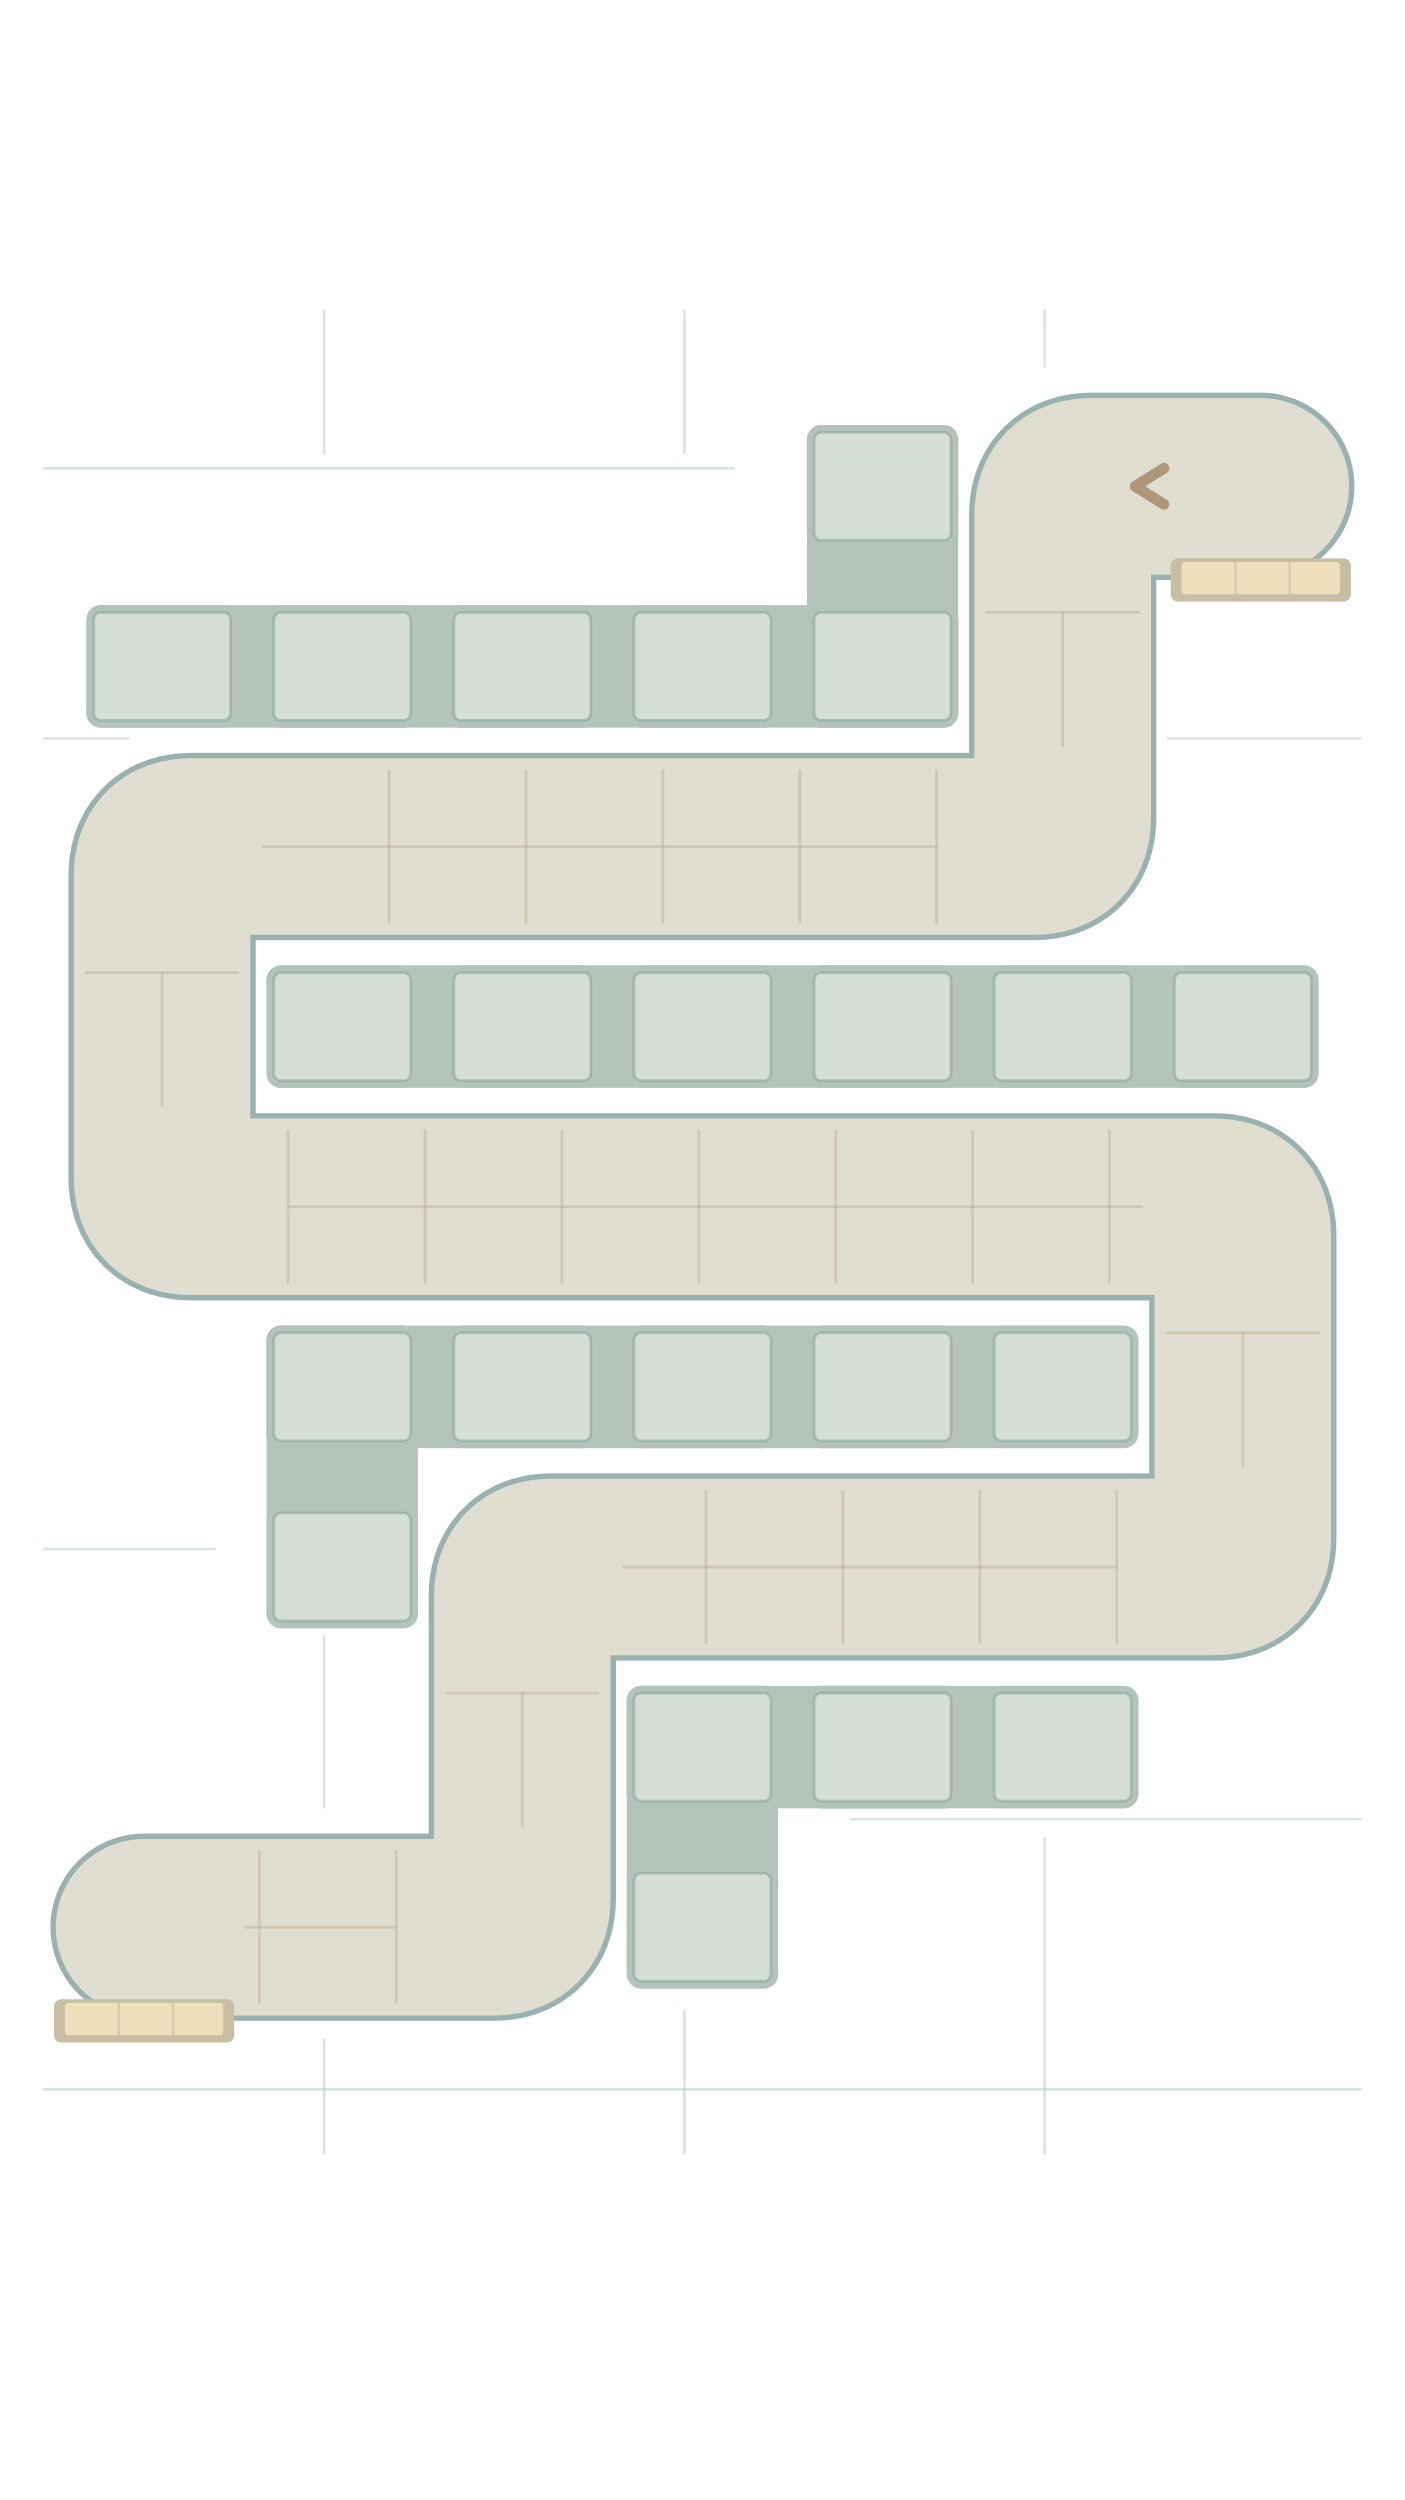
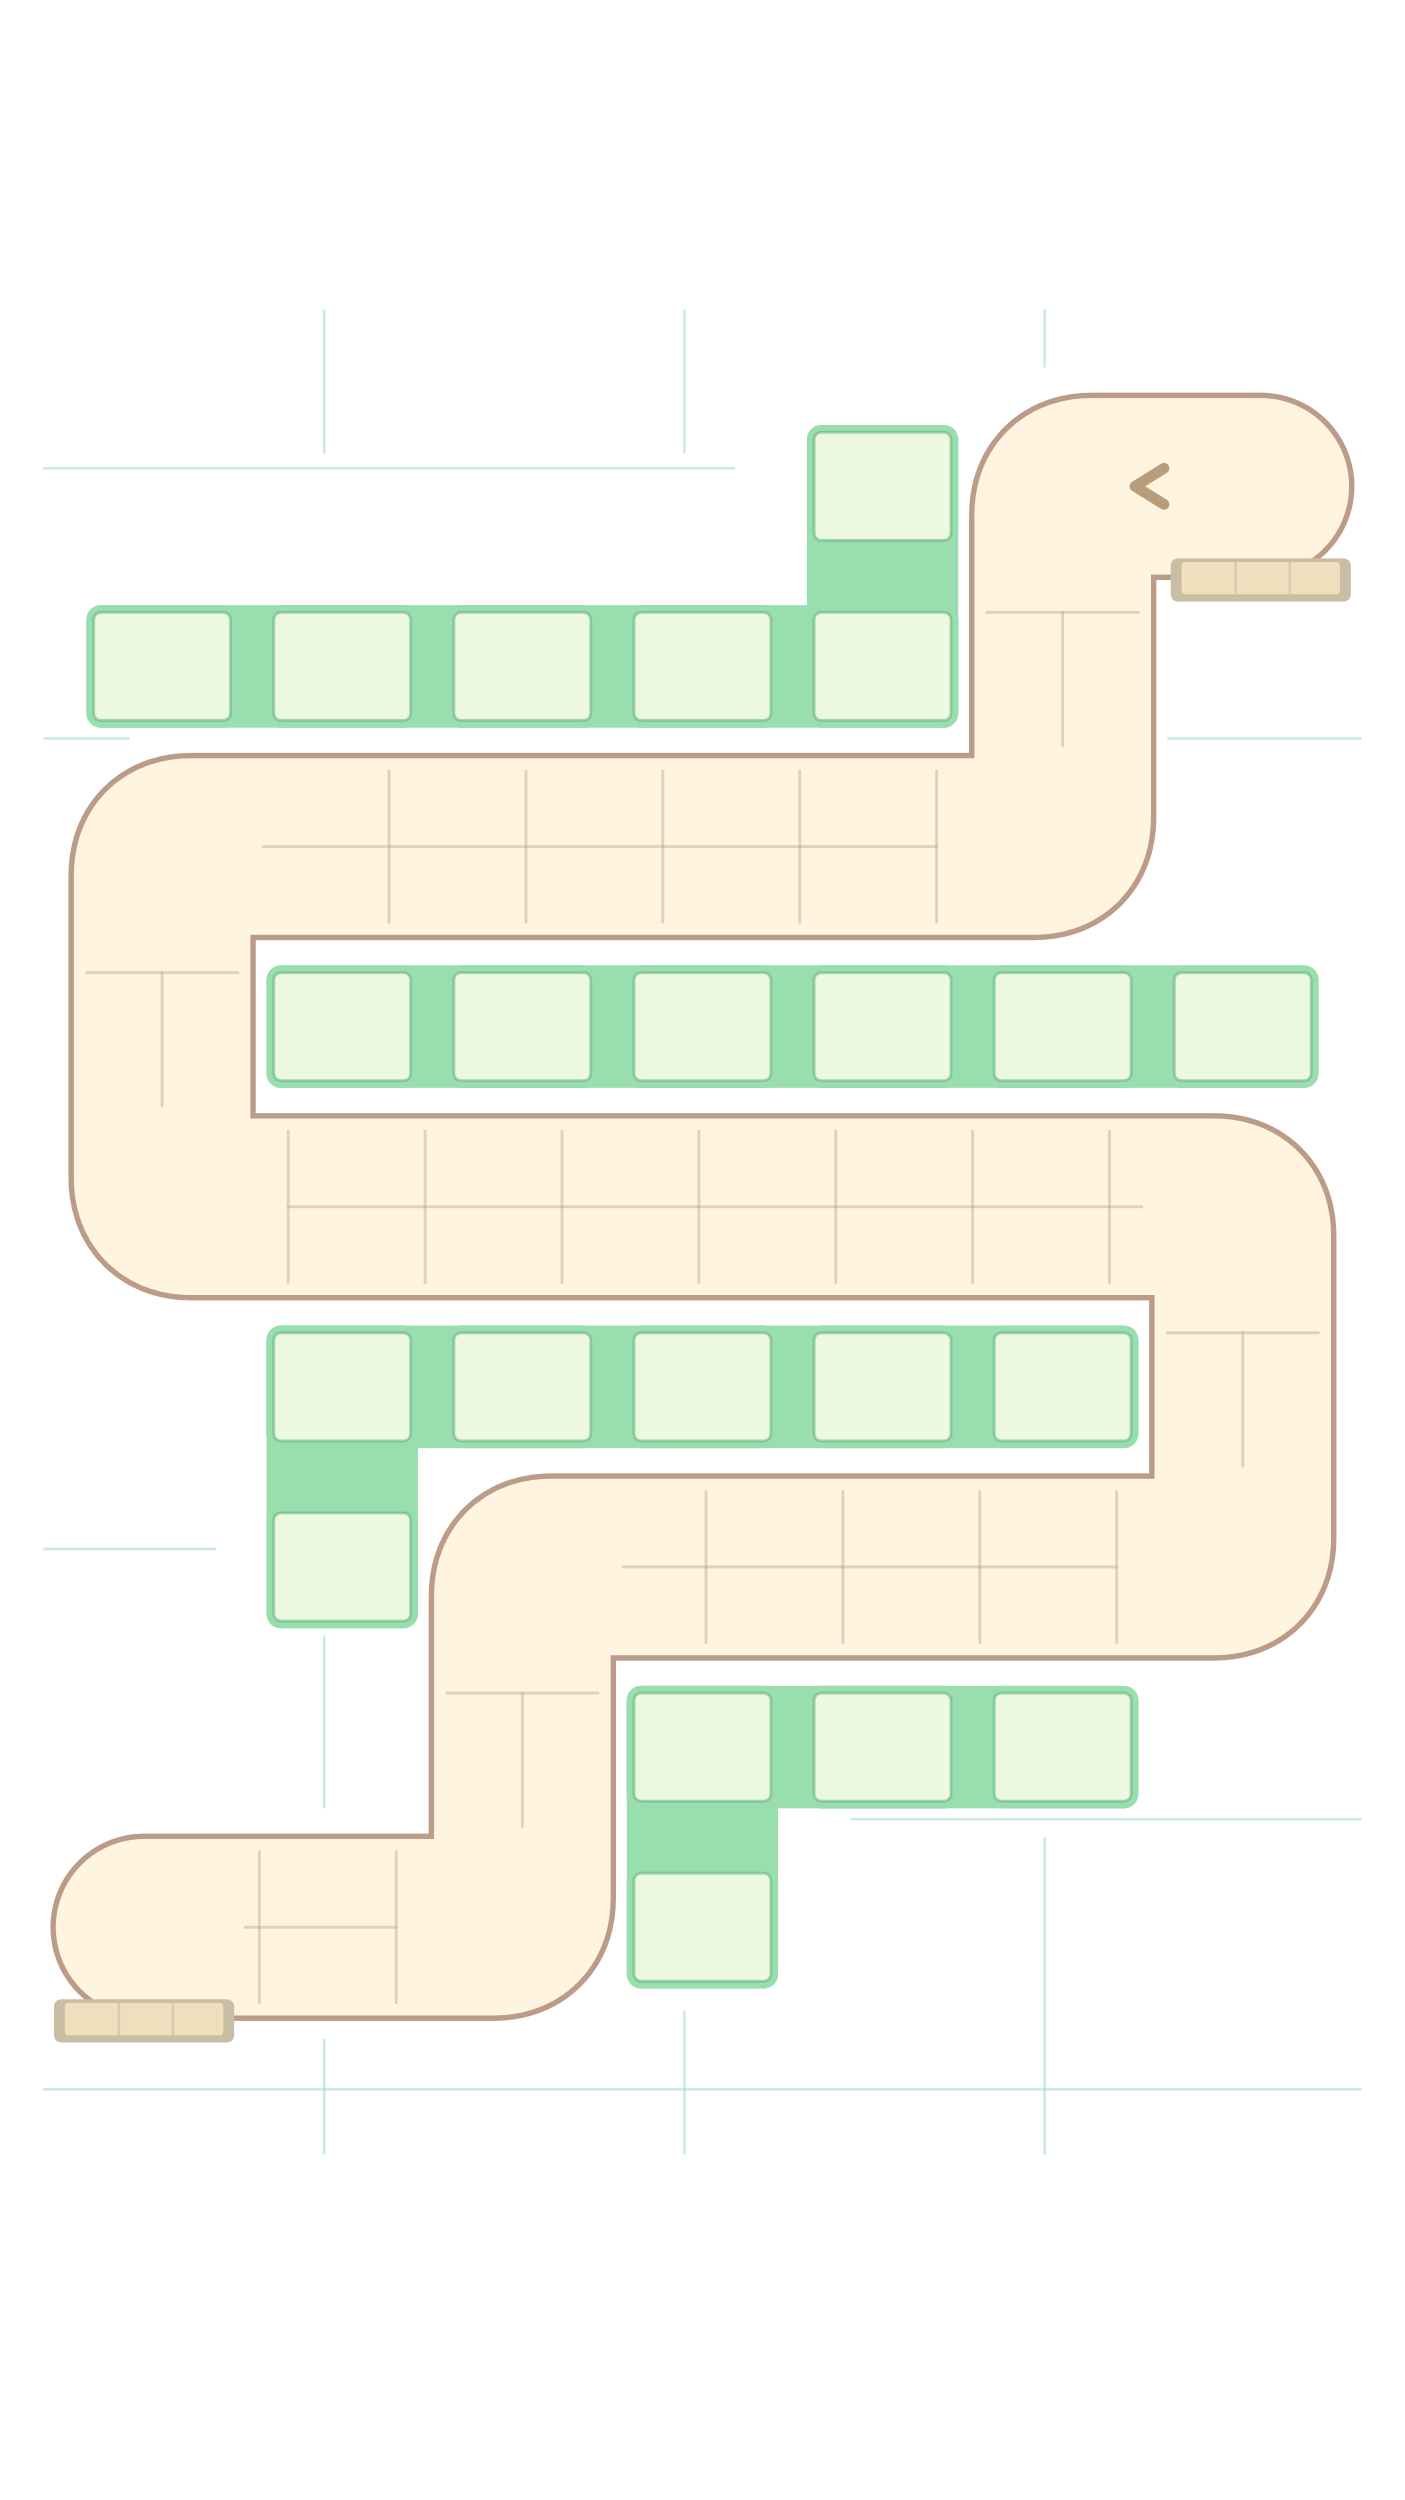
<svg xmlns="http://www.w3.org/2000/svg" width="780" height="1388" viewBox="0 0 390 694">
-   <path d="M12 130 L204 130 " fill="none" stroke="rgba(147,181,186,0.373)" stroke-width="0.7" stroke-linecap="butt" stroke-linejoin="miter" />
-   <path d="M12 205 L36 205 " fill="none" stroke="rgba(147,181,186,0.373)" stroke-width="0.7" stroke-linecap="butt" stroke-linejoin="miter" />
-   <path d="M324 205 L378 205 " fill="none" stroke="rgba(147,181,186,0.373)" stroke-width="0.7" stroke-linecap="butt" stroke-linejoin="miter" />
-   <path d="M12 430 L60 430 " fill="none" stroke="rgba(147,181,186,0.373)" stroke-width="0.7" stroke-linecap="butt" stroke-linejoin="miter" />
-   <path d="M236 505 L378 505 " fill="none" stroke="rgba(147,181,186,0.373)" stroke-width="0.7" stroke-linecap="butt" stroke-linejoin="miter" />
-   <path d="M12 580 L378 580 " fill="none" stroke="rgba(147,181,186,0.373)" stroke-width="0.7" stroke-linecap="butt" stroke-linejoin="miter" />
-   <path d="M90 86 L90 126 " fill="none" stroke="rgba(147,181,186,0.373)" stroke-width="0.7" stroke-linecap="butt" stroke-linejoin="miter" />
-   <path d="M90 454 L90 502 " fill="none" stroke="rgba(147,181,186,0.373)" stroke-width="0.7" stroke-linecap="butt" stroke-linejoin="miter" />
-   <path d="M90 566 L90 598 " fill="none" stroke="rgba(147,181,186,0.373)" stroke-width="0.7" stroke-linecap="butt" stroke-linejoin="miter" />
-   <path d="M190 86 L190 126 " fill="none" stroke="rgba(147,181,186,0.373)" stroke-width="0.7" stroke-linecap="butt" stroke-linejoin="miter" />
-   <path d="M190 558 L190 598 " fill="none" stroke="rgba(147,181,186,0.373)" stroke-width="0.7" stroke-linecap="butt" stroke-linejoin="miter" />
-   <path d="M290 86 L290 102 " fill="none" stroke="rgba(147,181,186,0.373)" stroke-width="0.7" stroke-linecap="butt" stroke-linejoin="miter" />
-   <path d="M290 510 L290 598 " fill="none" stroke="rgba(147,181,186,0.373)" stroke-width="0.7" stroke-linecap="butt" stroke-linejoin="miter" />
-   <path d="M350 135 L303 135 Q295 135 295 143 L295 227 Q295 235 287 235 L53 235 Q45 235 45 243 L45 327 Q45 335 53 335 L337 335 Q345 335 345 343 L345 427 Q345 435 337 435 L153 435 Q145 435 145 443 L145 527 Q145 535 137 535 L40 535 " fill="none" stroke="rgba(153,178,177,1)" stroke-width="52" stroke-linecap="round" stroke-linejoin="round" />
-   <path d="M350 135 L303 135 Q295 135 295 143 L295 227 Q295 235 287 235 L53 235 Q45 235 45 243 L45 327 Q45 335 53 335 L337 335 Q345 335 345 343 L345 427 Q345 435 337 435 L153 435 Q145 435 145 443 L145 527 Q145 535 137 535 L40 535 " fill="none" stroke="rgba(224,222,208,1)" stroke-width="49" stroke-linecap="round" stroke-linejoin="round" />
+   <path d="M12 130 L204 130 " fill="none" stroke="rgba(114,199,181,0.373)" stroke-width="0.7" stroke-linecap="butt" stroke-linejoin="miter" />
+   <path d="M12 205 L36 205 " fill="none" stroke="rgba(114,199,181,0.373)" stroke-width="0.7" stroke-linecap="butt" stroke-linejoin="miter" />
+   <path d="M324 205 L378 205 " fill="none" stroke="rgba(114,199,181,0.373)" stroke-width="0.7" stroke-linecap="butt" stroke-linejoin="miter" />
+   <path d="M12 430 L60 430 " fill="none" stroke="rgba(114,199,181,0.373)" stroke-width="0.7" stroke-linecap="butt" stroke-linejoin="miter" />
+   <path d="M236 505 L378 505 " fill="none" stroke="rgba(114,199,181,0.373)" stroke-width="0.7" stroke-linecap="butt" stroke-linejoin="miter" />
+   <path d="M12 580 L378 580 " fill="none" stroke="rgba(114,199,181,0.373)" stroke-width="0.7" stroke-linecap="butt" stroke-linejoin="miter" />
+   <path d="M90 86 L90 126 " fill="none" stroke="rgba(114,199,181,0.373)" stroke-width="0.7" stroke-linecap="butt" stroke-linejoin="miter" />
+   <path d="M90 454 L90 502 " fill="none" stroke="rgba(114,199,181,0.373)" stroke-width="0.7" stroke-linecap="butt" stroke-linejoin="miter" />
+   <path d="M90 566 L90 598 " fill="none" stroke="rgba(114,199,181,0.373)" stroke-width="0.7" stroke-linecap="butt" stroke-linejoin="miter" />
+   <path d="M190 86 L190 126 " fill="none" stroke="rgba(114,199,181,0.373)" stroke-width="0.7" stroke-linecap="butt" stroke-linejoin="miter" />
+   <path d="M190 558 L190 598 " fill="none" stroke="rgba(114,199,181,0.373)" stroke-width="0.7" stroke-linecap="butt" stroke-linejoin="miter" />
+   <path d="M290 86 L290 102 " fill="none" stroke="rgba(114,199,181,0.373)" stroke-width="0.7" stroke-linecap="butt" stroke-linejoin="miter" />
+   <path d="M290 510 L290 598 " fill="none" stroke="rgba(114,199,181,0.373)" stroke-width="0.7" stroke-linecap="butt" stroke-linejoin="miter" />
+   <path d="M350 135 L303 135 Q295 135 295 143 L295 227 Q295 235 287 235 L53 235 Q45 235 45 243 L45 327 Q45 335 53 335 L337 335 Q345 335 345 343 L345 427 Q345 435 337 435 L153 435 Q145 435 145 443 L145 527 Q145 535 137 535 L40 535 " fill="none" stroke="rgba(186,156,136,1)" stroke-width="52" stroke-linecap="round" stroke-linejoin="round" />
+   <path d="M350 135 L303 135 Q295 135 295 143 L295 227 Q295 235 287 235 L53 235 Q45 235 45 243 L45 327 Q45 335 53 335 L337 335 Q345 335 345 343 L345 427 Q345 435 337 435 L153 435 Q145 435 145 443 L145 527 Q145 535 137 535 L40 535 " fill="none" stroke="rgba(255,244,223,1)" stroke-width="49" stroke-linecap="round" stroke-linejoin="round" />
  <path d="M274 170 L316 170 " fill="none" stroke="rgba(196,181,155,0.549)" stroke-width="0.8" stroke-linecap="round" stroke-linejoin="round" />
  <path d="M295 170 L295 207 " fill="none" stroke="rgba(196,181,155,0.549)" stroke-width="0.8" stroke-linecap="round" stroke-linejoin="round" />
  <path d="M260 214 L260 256 " fill="none" stroke="rgba(196,181,155,0.549)" stroke-width="0.8" stroke-linecap="round" stroke-linejoin="round" />
  <path d="M260 235 L222 235 " fill="none" stroke="rgba(196,181,155,0.549)" stroke-width="0.8" stroke-linecap="round" stroke-linejoin="round" />
  <path d="M222 214 L222 256 " fill="none" stroke="rgba(196,181,155,0.549)" stroke-width="0.8" stroke-linecap="round" stroke-linejoin="round" />
  <path d="M222 235 L184 235 " fill="none" stroke="rgba(196,181,155,0.549)" stroke-width="0.8" stroke-linecap="round" stroke-linejoin="round" />
  <path d="M184 214 L184 256 " fill="none" stroke="rgba(196,181,155,0.549)" stroke-width="0.8" stroke-linecap="round" stroke-linejoin="round" />
  <path d="M184 235 L146 235 " fill="none" stroke="rgba(196,181,155,0.549)" stroke-width="0.8" stroke-linecap="round" stroke-linejoin="round" />
  <path d="M146 214 L146 256 " fill="none" stroke="rgba(196,181,155,0.549)" stroke-width="0.8" stroke-linecap="round" stroke-linejoin="round" />
  <path d="M146 235 L108 235 " fill="none" stroke="rgba(196,181,155,0.549)" stroke-width="0.8" stroke-linecap="round" stroke-linejoin="round" />
  <path d="M108 214 L108 256 " fill="none" stroke="rgba(196,181,155,0.549)" stroke-width="0.8" stroke-linecap="round" stroke-linejoin="round" />
  <path d="M108 235 L73 235 " fill="none" stroke="rgba(196,181,155,0.549)" stroke-width="0.8" stroke-linecap="round" stroke-linejoin="round" />
  <path d="M24 270 L66 270 " fill="none" stroke="rgba(196,181,155,0.549)" stroke-width="0.8" stroke-linecap="round" stroke-linejoin="round" />
  <path d="M45 270 L45 307 " fill="none" stroke="rgba(196,181,155,0.549)" stroke-width="0.8" stroke-linecap="round" stroke-linejoin="round" />
  <path d="M80 356 L80 314 " fill="none" stroke="rgba(196,181,155,0.549)" stroke-width="0.8" stroke-linecap="round" stroke-linejoin="round" />
  <path d="M80 335 L118 335 " fill="none" stroke="rgba(196,181,155,0.549)" stroke-width="0.8" stroke-linecap="round" stroke-linejoin="round" />
  <path d="M118 356 L118 314 " fill="none" stroke="rgba(196,181,155,0.549)" stroke-width="0.8" stroke-linecap="round" stroke-linejoin="round" />
  <path d="M118 335 L156 335 " fill="none" stroke="rgba(196,181,155,0.549)" stroke-width="0.8" stroke-linecap="round" stroke-linejoin="round" />
  <path d="M156 356 L156 314 " fill="none" stroke="rgba(196,181,155,0.549)" stroke-width="0.8" stroke-linecap="round" stroke-linejoin="round" />
  <path d="M156 335 L194 335 " fill="none" stroke="rgba(196,181,155,0.549)" stroke-width="0.8" stroke-linecap="round" stroke-linejoin="round" />
  <path d="M194 356 L194 314 " fill="none" stroke="rgba(196,181,155,0.549)" stroke-width="0.8" stroke-linecap="round" stroke-linejoin="round" />
  <path d="M194 335 L232 335 " fill="none" stroke="rgba(196,181,155,0.549)" stroke-width="0.8" stroke-linecap="round" stroke-linejoin="round" />
  <path d="M232 356 L232 314 " fill="none" stroke="rgba(196,181,155,0.549)" stroke-width="0.8" stroke-linecap="round" stroke-linejoin="round" />
  <path d="M232 335 L270 335 " fill="none" stroke="rgba(196,181,155,0.549)" stroke-width="0.8" stroke-linecap="round" stroke-linejoin="round" />
  <path d="M270 356 L270 314 " fill="none" stroke="rgba(196,181,155,0.549)" stroke-width="0.8" stroke-linecap="round" stroke-linejoin="round" />
  <path d="M270 335 L308 335 " fill="none" stroke="rgba(196,181,155,0.549)" stroke-width="0.8" stroke-linecap="round" stroke-linejoin="round" />
  <path d="M308 356 L308 314 " fill="none" stroke="rgba(196,181,155,0.549)" stroke-width="0.8" stroke-linecap="round" stroke-linejoin="round" />
  <path d="M308 335 L317 335 " fill="none" stroke="rgba(196,181,155,0.549)" stroke-width="0.8" stroke-linecap="round" stroke-linejoin="round" />
  <path d="M324 370 L366 370 " fill="none" stroke="rgba(196,181,155,0.549)" stroke-width="0.8" stroke-linecap="round" stroke-linejoin="round" />
  <path d="M345 370 L345 407 " fill="none" stroke="rgba(196,181,155,0.549)" stroke-width="0.8" stroke-linecap="round" stroke-linejoin="round" />
  <path d="M310 414 L310 456 " fill="none" stroke="rgba(196,181,155,0.549)" stroke-width="0.8" stroke-linecap="round" stroke-linejoin="round" />
  <path d="M310 435 L272 435 " fill="none" stroke="rgba(196,181,155,0.549)" stroke-width="0.8" stroke-linecap="round" stroke-linejoin="round" />
  <path d="M272 414 L272 456 " fill="none" stroke="rgba(196,181,155,0.549)" stroke-width="0.8" stroke-linecap="round" stroke-linejoin="round" />
  <path d="M272 435 L234 435 " fill="none" stroke="rgba(196,181,155,0.549)" stroke-width="0.8" stroke-linecap="round" stroke-linejoin="round" />
  <path d="M234 414 L234 456 " fill="none" stroke="rgba(196,181,155,0.549)" stroke-width="0.8" stroke-linecap="round" stroke-linejoin="round" />
  <path d="M234 435 L196 435 " fill="none" stroke="rgba(196,181,155,0.549)" stroke-width="0.8" stroke-linecap="round" stroke-linejoin="round" />
  <path d="M196 414 L196 456 " fill="none" stroke="rgba(196,181,155,0.549)" stroke-width="0.8" stroke-linecap="round" stroke-linejoin="round" />
  <path d="M196 435 L173 435 " fill="none" stroke="rgba(196,181,155,0.549)" stroke-width="0.8" stroke-linecap="round" stroke-linejoin="round" />
  <path d="M124 470 L166 470 " fill="none" stroke="rgba(196,181,155,0.549)" stroke-width="0.8" stroke-linecap="round" stroke-linejoin="round" />
  <path d="M145 470 L145 507 " fill="none" stroke="rgba(196,181,155,0.549)" stroke-width="0.8" stroke-linecap="round" stroke-linejoin="round" />
  <path d="M110 514 L110 556 " fill="none" stroke="rgba(196,181,155,0.549)" stroke-width="0.8" stroke-linecap="round" stroke-linejoin="round" />
  <path d="M110 535 L72 535 " fill="none" stroke="rgba(196,181,155,0.549)" stroke-width="0.8" stroke-linecap="round" stroke-linejoin="round" />
  <path d="M72 514 L72 556 " fill="none" stroke="rgba(196,181,155,0.549)" stroke-width="0.8" stroke-linecap="round" stroke-linejoin="round" />
  <path d="M72 535 L68 535 " fill="none" stroke="rgba(196,181,155,0.549)" stroke-width="0.8" stroke-linecap="round" stroke-linejoin="round" />
-   <rect x="24" y="168" width="92" height="34" rx="4" fill="rgba(180,196,186,1)" stroke="none" stroke-width="0.8" stroke-linecap="round" stroke-linejoin="round" />
-   <rect x="74" y="168" width="92" height="34" rx="4" fill="rgba(180,196,186,1)" stroke="none" stroke-width="0.8" stroke-linecap="round" stroke-linejoin="round" />
-   <rect x="124" y="168" width="92" height="34" rx="4" fill="rgba(180,196,186,1)" stroke="none" stroke-width="0.8" stroke-linecap="round" stroke-linejoin="round" />
-   <rect x="174" y="168" width="92" height="34" rx="4" fill="rgba(180,196,186,1)" stroke="none" stroke-width="0.8" stroke-linecap="round" stroke-linejoin="round" />
-   <rect x="224" y="118" width="42" height="84" rx="4" fill="rgba(180,196,186,1)" stroke="none" stroke-width="0.8" stroke-linecap="round" stroke-linejoin="round" />
-   <rect x="74" y="268" width="92" height="34" rx="4" fill="rgba(180,196,186,1)" stroke="none" stroke-width="0.8" stroke-linecap="round" stroke-linejoin="round" />
-   <rect x="124" y="268" width="92" height="34" rx="4" fill="rgba(180,196,186,1)" stroke="none" stroke-width="0.8" stroke-linecap="round" stroke-linejoin="round" />
-   <rect x="174" y="268" width="92" height="34" rx="4" fill="rgba(180,196,186,1)" stroke="none" stroke-width="0.8" stroke-linecap="round" stroke-linejoin="round" />
-   <rect x="224" y="268" width="92" height="34" rx="4" fill="rgba(180,196,186,1)" stroke="none" stroke-width="0.8" stroke-linecap="round" stroke-linejoin="round" />
-   <rect x="74" y="368" width="42" height="84" rx="4" fill="rgba(180,196,186,1)" stroke="none" stroke-width="0.8" stroke-linecap="round" stroke-linejoin="round" />
-   <rect x="124" y="368" width="92" height="34" rx="4" fill="rgba(180,196,186,1)" stroke="none" stroke-width="0.8" stroke-linecap="round" stroke-linejoin="round" />
-   <rect x="74" y="368" width="92" height="34" rx="4" fill="rgba(180,196,186,1)" stroke="none" stroke-width="0.8" stroke-linecap="round" stroke-linejoin="round" />
-   <rect x="174" y="368" width="92" height="34" rx="4" fill="rgba(180,196,186,1)" stroke="none" stroke-width="0.8" stroke-linecap="round" stroke-linejoin="round" />
-   <rect x="274" y="268" width="92" height="34" rx="4" fill="rgba(180,196,186,1)" stroke="none" stroke-width="0.8" stroke-linecap="round" stroke-linejoin="round" />
-   <rect x="174" y="468" width="42" height="84" rx="4" fill="rgba(180,196,186,1)" stroke="none" stroke-width="0.8" stroke-linecap="round" stroke-linejoin="round" />
-   <rect x="174" y="468" width="92" height="34" rx="4" fill="rgba(180,196,186,1)" stroke="none" stroke-width="0.8" stroke-linecap="round" stroke-linejoin="round" />
-   <rect x="224" y="368" width="92" height="34" rx="4" fill="rgba(180,196,186,1)" stroke="none" stroke-width="0.8" stroke-linecap="round" stroke-linejoin="round" />
-   <rect x="224" y="468" width="92" height="34" rx="4" fill="rgba(180,196,186,1)" stroke="none" stroke-width="0.8" stroke-linecap="round" stroke-linejoin="round" />
-   <rect x="24" y="168" width="42" height="34" rx="4" fill="rgba(180,196,186,1)" stroke="none" stroke-width="0.8" stroke-linecap="round" stroke-linejoin="round" />
-   <rect x="74" y="168" width="42" height="34" rx="4" fill="rgba(180,196,186,1)" stroke="none" stroke-width="0.8" stroke-linecap="round" stroke-linejoin="round" />
-   <rect x="124" y="168" width="42" height="34" rx="4" fill="rgba(180,196,186,1)" stroke="none" stroke-width="0.8" stroke-linecap="round" stroke-linejoin="round" />
-   <rect x="174" y="168" width="42" height="34" rx="4" fill="rgba(180,196,186,1)" stroke="none" stroke-width="0.8" stroke-linecap="round" stroke-linejoin="round" />
-   <rect x="224" y="168" width="42" height="34" rx="4" fill="rgba(180,196,186,1)" stroke="none" stroke-width="0.8" stroke-linecap="round" stroke-linejoin="round" />
-   <rect x="74" y="268" width="42" height="34" rx="4" fill="rgba(180,196,186,1)" stroke="none" stroke-width="0.8" stroke-linecap="round" stroke-linejoin="round" />
-   <rect x="124" y="268" width="42" height="34" rx="4" fill="rgba(180,196,186,1)" stroke="none" stroke-width="0.8" stroke-linecap="round" stroke-linejoin="round" />
-   <rect x="174" y="268" width="42" height="34" rx="4" fill="rgba(180,196,186,1)" stroke="none" stroke-width="0.8" stroke-linecap="round" stroke-linejoin="round" />
-   <rect x="224" y="268" width="42" height="34" rx="4" fill="rgba(180,196,186,1)" stroke="none" stroke-width="0.8" stroke-linecap="round" stroke-linejoin="round" />
-   <rect x="74" y="418" width="42" height="34" rx="4" fill="rgba(180,196,186,1)" stroke="none" stroke-width="0.8" stroke-linecap="round" stroke-linejoin="round" />
-   <rect x="124" y="368" width="42" height="34" rx="4" fill="rgba(180,196,186,1)" stroke="none" stroke-width="0.8" stroke-linecap="round" stroke-linejoin="round" />
-   <rect x="174" y="368" width="42" height="34" rx="4" fill="rgba(180,196,186,1)" stroke="none" stroke-width="0.8" stroke-linecap="round" stroke-linejoin="round" />
-   <rect x="274" y="268" width="42" height="34" rx="4" fill="rgba(180,196,186,1)" stroke="none" stroke-width="0.8" stroke-linecap="round" stroke-linejoin="round" />
-   <rect x="74" y="368" width="42" height="34" rx="4" fill="rgba(180,196,186,1)" stroke="none" stroke-width="0.8" stroke-linecap="round" stroke-linejoin="round" />
-   <rect x="174" y="468" width="42" height="34" rx="4" fill="rgba(180,196,186,1)" stroke="none" stroke-width="0.8" stroke-linecap="round" stroke-linejoin="round" />
-   <rect x="224" y="368" width="42" height="34" rx="4" fill="rgba(180,196,186,1)" stroke="none" stroke-width="0.8" stroke-linecap="round" stroke-linejoin="round" />
-   <rect x="274" y="368" width="42" height="34" rx="4" fill="rgba(180,196,186,1)" stroke="none" stroke-width="0.8" stroke-linecap="round" stroke-linejoin="round" />
-   <rect x="274" y="468" width="42" height="34" rx="4" fill="rgba(180,196,186,1)" stroke="none" stroke-width="0.8" stroke-linecap="round" stroke-linejoin="round" />
-   <rect x="174" y="518" width="42" height="34" rx="4" fill="rgba(180,196,186,1)" stroke="none" stroke-width="0.8" stroke-linecap="round" stroke-linejoin="round" />
-   <rect x="224" y="468" width="42" height="34" rx="4" fill="rgba(180,196,186,1)" stroke="none" stroke-width="0.8" stroke-linecap="round" stroke-linejoin="round" />
-   <rect x="324" y="268" width="42" height="34" rx="4" fill="rgba(180,196,186,1)" stroke="none" stroke-width="0.8" stroke-linecap="round" stroke-linejoin="round" />
-   <rect x="224" y="118" width="42" height="34" rx="4" fill="rgba(180,196,186,1)" stroke="none" stroke-width="0.8" stroke-linecap="round" stroke-linejoin="round" />
-   <rect x="26" y="170" width="38" height="30" rx="2" fill="rgba(213,223,214,1)" stroke="none" stroke-width="0.8" stroke-linecap="round" stroke-linejoin="round" />
-   <rect x="26" y="170" width="38" height="30" rx="2" fill="none" stroke="rgba(130,159,153,0.49)" stroke-width="0.8" stroke-linecap="round" stroke-linejoin="round" />
-   <rect x="76" y="170" width="38" height="30" rx="2" fill="rgba(213,223,214,1)" stroke="none" stroke-width="0.8" stroke-linecap="round" stroke-linejoin="round" />
-   <rect x="76" y="170" width="38" height="30" rx="2" fill="none" stroke="rgba(130,159,153,0.49)" stroke-width="0.8" stroke-linecap="round" stroke-linejoin="round" />
-   <rect x="126" y="170" width="38" height="30" rx="2" fill="rgba(213,223,214,1)" stroke="none" stroke-width="0.8" stroke-linecap="round" stroke-linejoin="round" />
-   <rect x="126" y="170" width="38" height="30" rx="2" fill="none" stroke="rgba(130,159,153,0.49)" stroke-width="0.8" stroke-linecap="round" stroke-linejoin="round" />
-   <rect x="176" y="170" width="38" height="30" rx="2" fill="rgba(213,223,214,1)" stroke="none" stroke-width="0.8" stroke-linecap="round" stroke-linejoin="round" />
-   <rect x="176" y="170" width="38" height="30" rx="2" fill="none" stroke="rgba(130,159,153,0.49)" stroke-width="0.8" stroke-linecap="round" stroke-linejoin="round" />
-   <rect x="226" y="170" width="38" height="30" rx="2" fill="rgba(213,223,214,1)" stroke="none" stroke-width="0.8" stroke-linecap="round" stroke-linejoin="round" />
-   <rect x="226" y="170" width="38" height="30" rx="2" fill="none" stroke="rgba(130,159,153,0.49)" stroke-width="0.8" stroke-linecap="round" stroke-linejoin="round" />
-   <rect x="76" y="270" width="38" height="30" rx="2" fill="rgba(213,223,214,1)" stroke="none" stroke-width="0.8" stroke-linecap="round" stroke-linejoin="round" />
-   <rect x="76" y="270" width="38" height="30" rx="2" fill="none" stroke="rgba(130,159,153,0.49)" stroke-width="0.8" stroke-linecap="round" stroke-linejoin="round" />
-   <rect x="126" y="270" width="38" height="30" rx="2" fill="rgba(213,223,214,1)" stroke="none" stroke-width="0.8" stroke-linecap="round" stroke-linejoin="round" />
-   <rect x="126" y="270" width="38" height="30" rx="2" fill="none" stroke="rgba(130,159,153,0.49)" stroke-width="0.8" stroke-linecap="round" stroke-linejoin="round" />
-   <rect x="176" y="270" width="38" height="30" rx="2" fill="rgba(213,223,214,1)" stroke="none" stroke-width="0.8" stroke-linecap="round" stroke-linejoin="round" />
-   <rect x="176" y="270" width="38" height="30" rx="2" fill="none" stroke="rgba(130,159,153,0.49)" stroke-width="0.8" stroke-linecap="round" stroke-linejoin="round" />
-   <rect x="226" y="270" width="38" height="30" rx="2" fill="rgba(213,223,214,1)" stroke="none" stroke-width="0.8" stroke-linecap="round" stroke-linejoin="round" />
-   <rect x="226" y="270" width="38" height="30" rx="2" fill="none" stroke="rgba(130,159,153,0.49)" stroke-width="0.8" stroke-linecap="round" stroke-linejoin="round" />
-   <rect x="76" y="420" width="38" height="30" rx="2" fill="rgba(213,223,214,1)" stroke="none" stroke-width="0.8" stroke-linecap="round" stroke-linejoin="round" />
-   <rect x="76" y="420" width="38" height="30" rx="2" fill="none" stroke="rgba(130,159,153,0.49)" stroke-width="0.8" stroke-linecap="round" stroke-linejoin="round" />
-   <rect x="126" y="370" width="38" height="30" rx="2" fill="rgba(213,223,214,1)" stroke="none" stroke-width="0.8" stroke-linecap="round" stroke-linejoin="round" />
-   <rect x="126" y="370" width="38" height="30" rx="2" fill="none" stroke="rgba(130,159,153,0.49)" stroke-width="0.8" stroke-linecap="round" stroke-linejoin="round" />
-   <rect x="176" y="370" width="38" height="30" rx="2" fill="rgba(213,223,214,1)" stroke="none" stroke-width="0.8" stroke-linecap="round" stroke-linejoin="round" />
-   <rect x="176" y="370" width="38" height="30" rx="2" fill="none" stroke="rgba(130,159,153,0.49)" stroke-width="0.8" stroke-linecap="round" stroke-linejoin="round" />
-   <rect x="276" y="270" width="38" height="30" rx="2" fill="rgba(213,223,214,1)" stroke="none" stroke-width="0.8" stroke-linecap="round" stroke-linejoin="round" />
-   <rect x="276" y="270" width="38" height="30" rx="2" fill="none" stroke="rgba(130,159,153,0.49)" stroke-width="0.8" stroke-linecap="round" stroke-linejoin="round" />
-   <rect x="76" y="370" width="38" height="30" rx="2" fill="rgba(213,223,214,1)" stroke="none" stroke-width="0.8" stroke-linecap="round" stroke-linejoin="round" />
-   <rect x="76" y="370" width="38" height="30" rx="2" fill="none" stroke="rgba(130,159,153,0.49)" stroke-width="0.8" stroke-linecap="round" stroke-linejoin="round" />
-   <rect x="176" y="470" width="38" height="30" rx="2" fill="rgba(213,223,214,1)" stroke="none" stroke-width="0.8" stroke-linecap="round" stroke-linejoin="round" />
-   <rect x="176" y="470" width="38" height="30" rx="2" fill="none" stroke="rgba(130,159,153,0.49)" stroke-width="0.8" stroke-linecap="round" stroke-linejoin="round" />
-   <rect x="226" y="370" width="38" height="30" rx="2" fill="rgba(213,223,214,1)" stroke="none" stroke-width="0.8" stroke-linecap="round" stroke-linejoin="round" />
-   <rect x="226" y="370" width="38" height="30" rx="2" fill="none" stroke="rgba(130,159,153,0.49)" stroke-width="0.8" stroke-linecap="round" stroke-linejoin="round" />
-   <rect x="276" y="370" width="38" height="30" rx="2" fill="rgba(213,223,214,1)" stroke="none" stroke-width="0.8" stroke-linecap="round" stroke-linejoin="round" />
-   <rect x="276" y="370" width="38" height="30" rx="2" fill="none" stroke="rgba(130,159,153,0.49)" stroke-width="0.8" stroke-linecap="round" stroke-linejoin="round" />
-   <rect x="276" y="470" width="38" height="30" rx="2" fill="rgba(213,223,214,1)" stroke="none" stroke-width="0.8" stroke-linecap="round" stroke-linejoin="round" />
-   <rect x="276" y="470" width="38" height="30" rx="2" fill="none" stroke="rgba(130,159,153,0.49)" stroke-width="0.8" stroke-linecap="round" stroke-linejoin="round" />
-   <rect x="176" y="520" width="38" height="30" rx="2" fill="rgba(213,223,214,1)" stroke="none" stroke-width="0.8" stroke-linecap="round" stroke-linejoin="round" />
-   <rect x="176" y="520" width="38" height="30" rx="2" fill="none" stroke="rgba(130,159,153,0.49)" stroke-width="0.8" stroke-linecap="round" stroke-linejoin="round" />
-   <rect x="226" y="470" width="38" height="30" rx="2" fill="rgba(213,223,214,1)" stroke="none" stroke-width="0.8" stroke-linecap="round" stroke-linejoin="round" />
-   <rect x="226" y="470" width="38" height="30" rx="2" fill="none" stroke="rgba(130,159,153,0.49)" stroke-width="0.8" stroke-linecap="round" stroke-linejoin="round" />
-   <rect x="326" y="270" width="38" height="30" rx="2" fill="rgba(213,223,214,1)" stroke="none" stroke-width="0.8" stroke-linecap="round" stroke-linejoin="round" />
-   <rect x="326" y="270" width="38" height="30" rx="2" fill="none" stroke="rgba(130,159,153,0.49)" stroke-width="0.8" stroke-linecap="round" stroke-linejoin="round" />
-   <rect x="226" y="120" width="38" height="30" rx="2" fill="rgba(213,223,214,1)" stroke="none" stroke-width="0.8" stroke-linecap="round" stroke-linejoin="round" />
-   <rect x="226" y="120" width="38" height="30" rx="2" fill="none" stroke="rgba(130,159,153,0.49)" stroke-width="0.8" stroke-linecap="round" stroke-linejoin="round" />
+   <rect x="24" y="168" width="92" height="34" rx="4" fill="rgba(152,222,175,1)" stroke="none" stroke-width="0.8" stroke-linecap="round" stroke-linejoin="round" />
+   <rect x="74" y="168" width="92" height="34" rx="4" fill="rgba(152,222,175,1)" stroke="none" stroke-width="0.8" stroke-linecap="round" stroke-linejoin="round" />
+   <rect x="124" y="168" width="92" height="34" rx="4" fill="rgba(152,222,175,1)" stroke="none" stroke-width="0.8" stroke-linecap="round" stroke-linejoin="round" />
+   <rect x="174" y="168" width="92" height="34" rx="4" fill="rgba(152,222,175,1)" stroke="none" stroke-width="0.8" stroke-linecap="round" stroke-linejoin="round" />
+   <rect x="224" y="118" width="42" height="84" rx="4" fill="rgba(152,222,175,1)" stroke="none" stroke-width="0.8" stroke-linecap="round" stroke-linejoin="round" />
+   <rect x="74" y="268" width="92" height="34" rx="4" fill="rgba(152,222,175,1)" stroke="none" stroke-width="0.8" stroke-linecap="round" stroke-linejoin="round" />
+   <rect x="124" y="268" width="92" height="34" rx="4" fill="rgba(152,222,175,1)" stroke="none" stroke-width="0.8" stroke-linecap="round" stroke-linejoin="round" />
+   <rect x="174" y="268" width="92" height="34" rx="4" fill="rgba(152,222,175,1)" stroke="none" stroke-width="0.8" stroke-linecap="round" stroke-linejoin="round" />
+   <rect x="224" y="268" width="92" height="34" rx="4" fill="rgba(152,222,175,1)" stroke="none" stroke-width="0.8" stroke-linecap="round" stroke-linejoin="round" />
+   <rect x="74" y="368" width="42" height="84" rx="4" fill="rgba(152,222,175,1)" stroke="none" stroke-width="0.8" stroke-linecap="round" stroke-linejoin="round" />
+   <rect x="124" y="368" width="92" height="34" rx="4" fill="rgba(152,222,175,1)" stroke="none" stroke-width="0.8" stroke-linecap="round" stroke-linejoin="round" />
+   <rect x="74" y="368" width="92" height="34" rx="4" fill="rgba(152,222,175,1)" stroke="none" stroke-width="0.8" stroke-linecap="round" stroke-linejoin="round" />
+   <rect x="174" y="368" width="92" height="34" rx="4" fill="rgba(152,222,175,1)" stroke="none" stroke-width="0.8" stroke-linecap="round" stroke-linejoin="round" />
+   <rect x="274" y="268" width="92" height="34" rx="4" fill="rgba(152,222,175,1)" stroke="none" stroke-width="0.8" stroke-linecap="round" stroke-linejoin="round" />
+   <rect x="174" y="468" width="42" height="84" rx="4" fill="rgba(152,222,175,1)" stroke="none" stroke-width="0.8" stroke-linecap="round" stroke-linejoin="round" />
+   <rect x="174" y="468" width="92" height="34" rx="4" fill="rgba(152,222,175,1)" stroke="none" stroke-width="0.8" stroke-linecap="round" stroke-linejoin="round" />
+   <rect x="224" y="368" width="92" height="34" rx="4" fill="rgba(152,222,175,1)" stroke="none" stroke-width="0.8" stroke-linecap="round" stroke-linejoin="round" />
+   <rect x="224" y="468" width="92" height="34" rx="4" fill="rgba(152,222,175,1)" stroke="none" stroke-width="0.8" stroke-linecap="round" stroke-linejoin="round" />
+   <rect x="24" y="168" width="42" height="34" rx="4" fill="rgba(152,222,175,1)" stroke="none" stroke-width="0.8" stroke-linecap="round" stroke-linejoin="round" />
+   <rect x="74" y="168" width="42" height="34" rx="4" fill="rgba(152,222,175,1)" stroke="none" stroke-width="0.8" stroke-linecap="round" stroke-linejoin="round" />
+   <rect x="124" y="168" width="42" height="34" rx="4" fill="rgba(152,222,175,1)" stroke="none" stroke-width="0.8" stroke-linecap="round" stroke-linejoin="round" />
+   <rect x="174" y="168" width="42" height="34" rx="4" fill="rgba(152,222,175,1)" stroke="none" stroke-width="0.8" stroke-linecap="round" stroke-linejoin="round" />
+   <rect x="224" y="168" width="42" height="34" rx="4" fill="rgba(152,222,175,1)" stroke="none" stroke-width="0.8" stroke-linecap="round" stroke-linejoin="round" />
+   <rect x="74" y="268" width="42" height="34" rx="4" fill="rgba(152,222,175,1)" stroke="none" stroke-width="0.8" stroke-linecap="round" stroke-linejoin="round" />
+   <rect x="124" y="268" width="42" height="34" rx="4" fill="rgba(152,222,175,1)" stroke="none" stroke-width="0.8" stroke-linecap="round" stroke-linejoin="round" />
+   <rect x="174" y="268" width="42" height="34" rx="4" fill="rgba(152,222,175,1)" stroke="none" stroke-width="0.8" stroke-linecap="round" stroke-linejoin="round" />
+   <rect x="224" y="268" width="42" height="34" rx="4" fill="rgba(152,222,175,1)" stroke="none" stroke-width="0.8" stroke-linecap="round" stroke-linejoin="round" />
+   <rect x="74" y="418" width="42" height="34" rx="4" fill="rgba(152,222,175,1)" stroke="none" stroke-width="0.8" stroke-linecap="round" stroke-linejoin="round" />
+   <rect x="124" y="368" width="42" height="34" rx="4" fill="rgba(152,222,175,1)" stroke="none" stroke-width="0.8" stroke-linecap="round" stroke-linejoin="round" />
+   <rect x="174" y="368" width="42" height="34" rx="4" fill="rgba(152,222,175,1)" stroke="none" stroke-width="0.8" stroke-linecap="round" stroke-linejoin="round" />
+   <rect x="274" y="268" width="42" height="34" rx="4" fill="rgba(152,222,175,1)" stroke="none" stroke-width="0.8" stroke-linecap="round" stroke-linejoin="round" />
+   <rect x="74" y="368" width="42" height="34" rx="4" fill="rgba(152,222,175,1)" stroke="none" stroke-width="0.8" stroke-linecap="round" stroke-linejoin="round" />
+   <rect x="174" y="468" width="42" height="34" rx="4" fill="rgba(152,222,175,1)" stroke="none" stroke-width="0.8" stroke-linecap="round" stroke-linejoin="round" />
+   <rect x="224" y="368" width="42" height="34" rx="4" fill="rgba(152,222,175,1)" stroke="none" stroke-width="0.8" stroke-linecap="round" stroke-linejoin="round" />
+   <rect x="274" y="368" width="42" height="34" rx="4" fill="rgba(152,222,175,1)" stroke="none" stroke-width="0.8" stroke-linecap="round" stroke-linejoin="round" />
+   <rect x="274" y="468" width="42" height="34" rx="4" fill="rgba(152,222,175,1)" stroke="none" stroke-width="0.8" stroke-linecap="round" stroke-linejoin="round" />
+   <rect x="174" y="518" width="42" height="34" rx="4" fill="rgba(152,222,175,1)" stroke="none" stroke-width="0.8" stroke-linecap="round" stroke-linejoin="round" />
+   <rect x="224" y="468" width="42" height="34" rx="4" fill="rgba(152,222,175,1)" stroke="none" stroke-width="0.8" stroke-linecap="round" stroke-linejoin="round" />
+   <rect x="324" y="268" width="42" height="34" rx="4" fill="rgba(152,222,175,1)" stroke="none" stroke-width="0.8" stroke-linecap="round" stroke-linejoin="round" />
+   <rect x="224" y="118" width="42" height="34" rx="4" fill="rgba(152,222,175,1)" stroke="none" stroke-width="0.8" stroke-linecap="round" stroke-linejoin="round" />
+   <rect x="26" y="170" width="38" height="30" rx="2" fill="rgba(236,248,223,1)" stroke="none" stroke-width="0.8" stroke-linecap="round" stroke-linejoin="round" />
+   <rect x="26" y="170" width="38" height="30" rx="2" fill="none" stroke="rgba(92,171,113,0.49)" stroke-width="0.8" stroke-linecap="round" stroke-linejoin="round" />
+   <rect x="76" y="170" width="38" height="30" rx="2" fill="rgba(236,248,223,1)" stroke="none" stroke-width="0.8" stroke-linecap="round" stroke-linejoin="round" />
+   <rect x="76" y="170" width="38" height="30" rx="2" fill="none" stroke="rgba(92,171,113,0.49)" stroke-width="0.8" stroke-linecap="round" stroke-linejoin="round" />
+   <rect x="126" y="170" width="38" height="30" rx="2" fill="rgba(236,248,223,1)" stroke="none" stroke-width="0.8" stroke-linecap="round" stroke-linejoin="round" />
+   <rect x="126" y="170" width="38" height="30" rx="2" fill="none" stroke="rgba(92,171,113,0.49)" stroke-width="0.8" stroke-linecap="round" stroke-linejoin="round" />
+   <rect x="176" y="170" width="38" height="30" rx="2" fill="rgba(236,248,223,1)" stroke="none" stroke-width="0.8" stroke-linecap="round" stroke-linejoin="round" />
+   <rect x="176" y="170" width="38" height="30" rx="2" fill="none" stroke="rgba(92,171,113,0.49)" stroke-width="0.8" stroke-linecap="round" stroke-linejoin="round" />
+   <rect x="226" y="170" width="38" height="30" rx="2" fill="rgba(236,248,223,1)" stroke="none" stroke-width="0.8" stroke-linecap="round" stroke-linejoin="round" />
+   <rect x="226" y="170" width="38" height="30" rx="2" fill="none" stroke="rgba(92,171,113,0.49)" stroke-width="0.8" stroke-linecap="round" stroke-linejoin="round" />
+   <rect x="76" y="270" width="38" height="30" rx="2" fill="rgba(236,248,223,1)" stroke="none" stroke-width="0.8" stroke-linecap="round" stroke-linejoin="round" />
+   <rect x="76" y="270" width="38" height="30" rx="2" fill="none" stroke="rgba(92,171,113,0.49)" stroke-width="0.8" stroke-linecap="round" stroke-linejoin="round" />
+   <rect x="126" y="270" width="38" height="30" rx="2" fill="rgba(236,248,223,1)" stroke="none" stroke-width="0.8" stroke-linecap="round" stroke-linejoin="round" />
+   <rect x="126" y="270" width="38" height="30" rx="2" fill="none" stroke="rgba(92,171,113,0.49)" stroke-width="0.8" stroke-linecap="round" stroke-linejoin="round" />
+   <rect x="176" y="270" width="38" height="30" rx="2" fill="rgba(236,248,223,1)" stroke="none" stroke-width="0.8" stroke-linecap="round" stroke-linejoin="round" />
+   <rect x="176" y="270" width="38" height="30" rx="2" fill="none" stroke="rgba(92,171,113,0.49)" stroke-width="0.8" stroke-linecap="round" stroke-linejoin="round" />
+   <rect x="226" y="270" width="38" height="30" rx="2" fill="rgba(236,248,223,1)" stroke="none" stroke-width="0.8" stroke-linecap="round" stroke-linejoin="round" />
+   <rect x="226" y="270" width="38" height="30" rx="2" fill="none" stroke="rgba(92,171,113,0.49)" stroke-width="0.8" stroke-linecap="round" stroke-linejoin="round" />
+   <rect x="76" y="420" width="38" height="30" rx="2" fill="rgba(236,248,223,1)" stroke="none" stroke-width="0.8" stroke-linecap="round" stroke-linejoin="round" />
+   <rect x="76" y="420" width="38" height="30" rx="2" fill="none" stroke="rgba(92,171,113,0.49)" stroke-width="0.8" stroke-linecap="round" stroke-linejoin="round" />
+   <rect x="126" y="370" width="38" height="30" rx="2" fill="rgba(236,248,223,1)" stroke="none" stroke-width="0.8" stroke-linecap="round" stroke-linejoin="round" />
+   <rect x="126" y="370" width="38" height="30" rx="2" fill="none" stroke="rgba(92,171,113,0.49)" stroke-width="0.8" stroke-linecap="round" stroke-linejoin="round" />
+   <rect x="176" y="370" width="38" height="30" rx="2" fill="rgba(236,248,223,1)" stroke="none" stroke-width="0.8" stroke-linecap="round" stroke-linejoin="round" />
+   <rect x="176" y="370" width="38" height="30" rx="2" fill="none" stroke="rgba(92,171,113,0.49)" stroke-width="0.8" stroke-linecap="round" stroke-linejoin="round" />
+   <rect x="276" y="270" width="38" height="30" rx="2" fill="rgba(236,248,223,1)" stroke="none" stroke-width="0.8" stroke-linecap="round" stroke-linejoin="round" />
+   <rect x="276" y="270" width="38" height="30" rx="2" fill="none" stroke="rgba(92,171,113,0.49)" stroke-width="0.8" stroke-linecap="round" stroke-linejoin="round" />
+   <rect x="76" y="370" width="38" height="30" rx="2" fill="rgba(236,248,223,1)" stroke="none" stroke-width="0.8" stroke-linecap="round" stroke-linejoin="round" />
+   <rect x="76" y="370" width="38" height="30" rx="2" fill="none" stroke="rgba(92,171,113,0.49)" stroke-width="0.8" stroke-linecap="round" stroke-linejoin="round" />
+   <rect x="176" y="470" width="38" height="30" rx="2" fill="rgba(236,248,223,1)" stroke="none" stroke-width="0.8" stroke-linecap="round" stroke-linejoin="round" />
+   <rect x="176" y="470" width="38" height="30" rx="2" fill="none" stroke="rgba(92,171,113,0.49)" stroke-width="0.8" stroke-linecap="round" stroke-linejoin="round" />
+   <rect x="226" y="370" width="38" height="30" rx="2" fill="rgba(236,248,223,1)" stroke="none" stroke-width="0.8" stroke-linecap="round" stroke-linejoin="round" />
+   <rect x="226" y="370" width="38" height="30" rx="2" fill="none" stroke="rgba(92,171,113,0.49)" stroke-width="0.8" stroke-linecap="round" stroke-linejoin="round" />
+   <rect x="276" y="370" width="38" height="30" rx="2" fill="rgba(236,248,223,1)" stroke="none" stroke-width="0.8" stroke-linecap="round" stroke-linejoin="round" />
+   <rect x="276" y="370" width="38" height="30" rx="2" fill="none" stroke="rgba(92,171,113,0.49)" stroke-width="0.8" stroke-linecap="round" stroke-linejoin="round" />
+   <rect x="276" y="470" width="38" height="30" rx="2" fill="rgba(236,248,223,1)" stroke="none" stroke-width="0.8" stroke-linecap="round" stroke-linejoin="round" />
+   <rect x="276" y="470" width="38" height="30" rx="2" fill="none" stroke="rgba(92,171,113,0.49)" stroke-width="0.8" stroke-linecap="round" stroke-linejoin="round" />
+   <rect x="176" y="520" width="38" height="30" rx="2" fill="rgba(236,248,223,1)" stroke="none" stroke-width="0.8" stroke-linecap="round" stroke-linejoin="round" />
+   <rect x="176" y="520" width="38" height="30" rx="2" fill="none" stroke="rgba(92,171,113,0.49)" stroke-width="0.8" stroke-linecap="round" stroke-linejoin="round" />
+   <rect x="226" y="470" width="38" height="30" rx="2" fill="rgba(236,248,223,1)" stroke="none" stroke-width="0.8" stroke-linecap="round" stroke-linejoin="round" />
+   <rect x="226" y="470" width="38" height="30" rx="2" fill="none" stroke="rgba(92,171,113,0.49)" stroke-width="0.8" stroke-linecap="round" stroke-linejoin="round" />
+   <rect x="326" y="270" width="38" height="30" rx="2" fill="rgba(236,248,223,1)" stroke="none" stroke-width="0.8" stroke-linecap="round" stroke-linejoin="round" />
+   <rect x="326" y="270" width="38" height="30" rx="2" fill="none" stroke="rgba(92,171,113,0.49)" stroke-width="0.8" stroke-linecap="round" stroke-linejoin="round" />
+   <rect x="226" y="120" width="38" height="30" rx="2" fill="rgba(236,248,223,1)" stroke="none" stroke-width="0.8" stroke-linecap="round" stroke-linejoin="round" />
+   <rect x="226" y="120" width="38" height="30" rx="2" fill="none" stroke="rgba(92,171,113,0.49)" stroke-width="0.8" stroke-linecap="round" stroke-linejoin="round" />
  <rect x="325" y="155" width="50" height="12" rx="2" fill="rgba(199,190,163,1)" stroke="none" stroke-width="0.8" stroke-linecap="round" stroke-linejoin="round" />
  <rect x="328" y="156" width="44" height="9" rx="1" fill="rgba(240,223,189,1)" stroke="none" stroke-width="0.8" stroke-linecap="round" stroke-linejoin="round" />
  <path d="M343 156 L343 165 " fill="none" stroke="rgba(199,190,163,0.588)" stroke-width="0.7" stroke-linecap="round" stroke-linejoin="round" />
  <path d="M358 156 L358 165 " fill="none" stroke="rgba(199,190,163,0.588)" stroke-width="0.7" stroke-linecap="round" stroke-linejoin="round" />
  <rect x="15" y="555" width="50" height="12" rx="2" fill="rgba(199,190,163,1)" stroke="none" stroke-width="0.7" stroke-linecap="round" stroke-linejoin="round" />
  <rect x="18" y="556" width="44" height="9" rx="1" fill="rgba(240,223,189,1)" stroke="none" stroke-width="0.7" stroke-linecap="round" stroke-linejoin="round" />
  <path d="M33 556 L33 565 " fill="none" stroke="rgba(199,190,163,0.588)" stroke-width="0.7" stroke-linecap="round" stroke-linejoin="round" />
  <path d="M48 556 L48 565 " fill="none" stroke="rgba(199,190,163,0.588)" stroke-width="0.7" stroke-linecap="round" stroke-linejoin="round" />
  <path d="M323.1 130 L315.1 135 L323.1 140 " fill="none" stroke="rgba(155,121,84,0.706)" stroke-width="3" stroke-linecap="round" stroke-linejoin="round" />
</svg>
